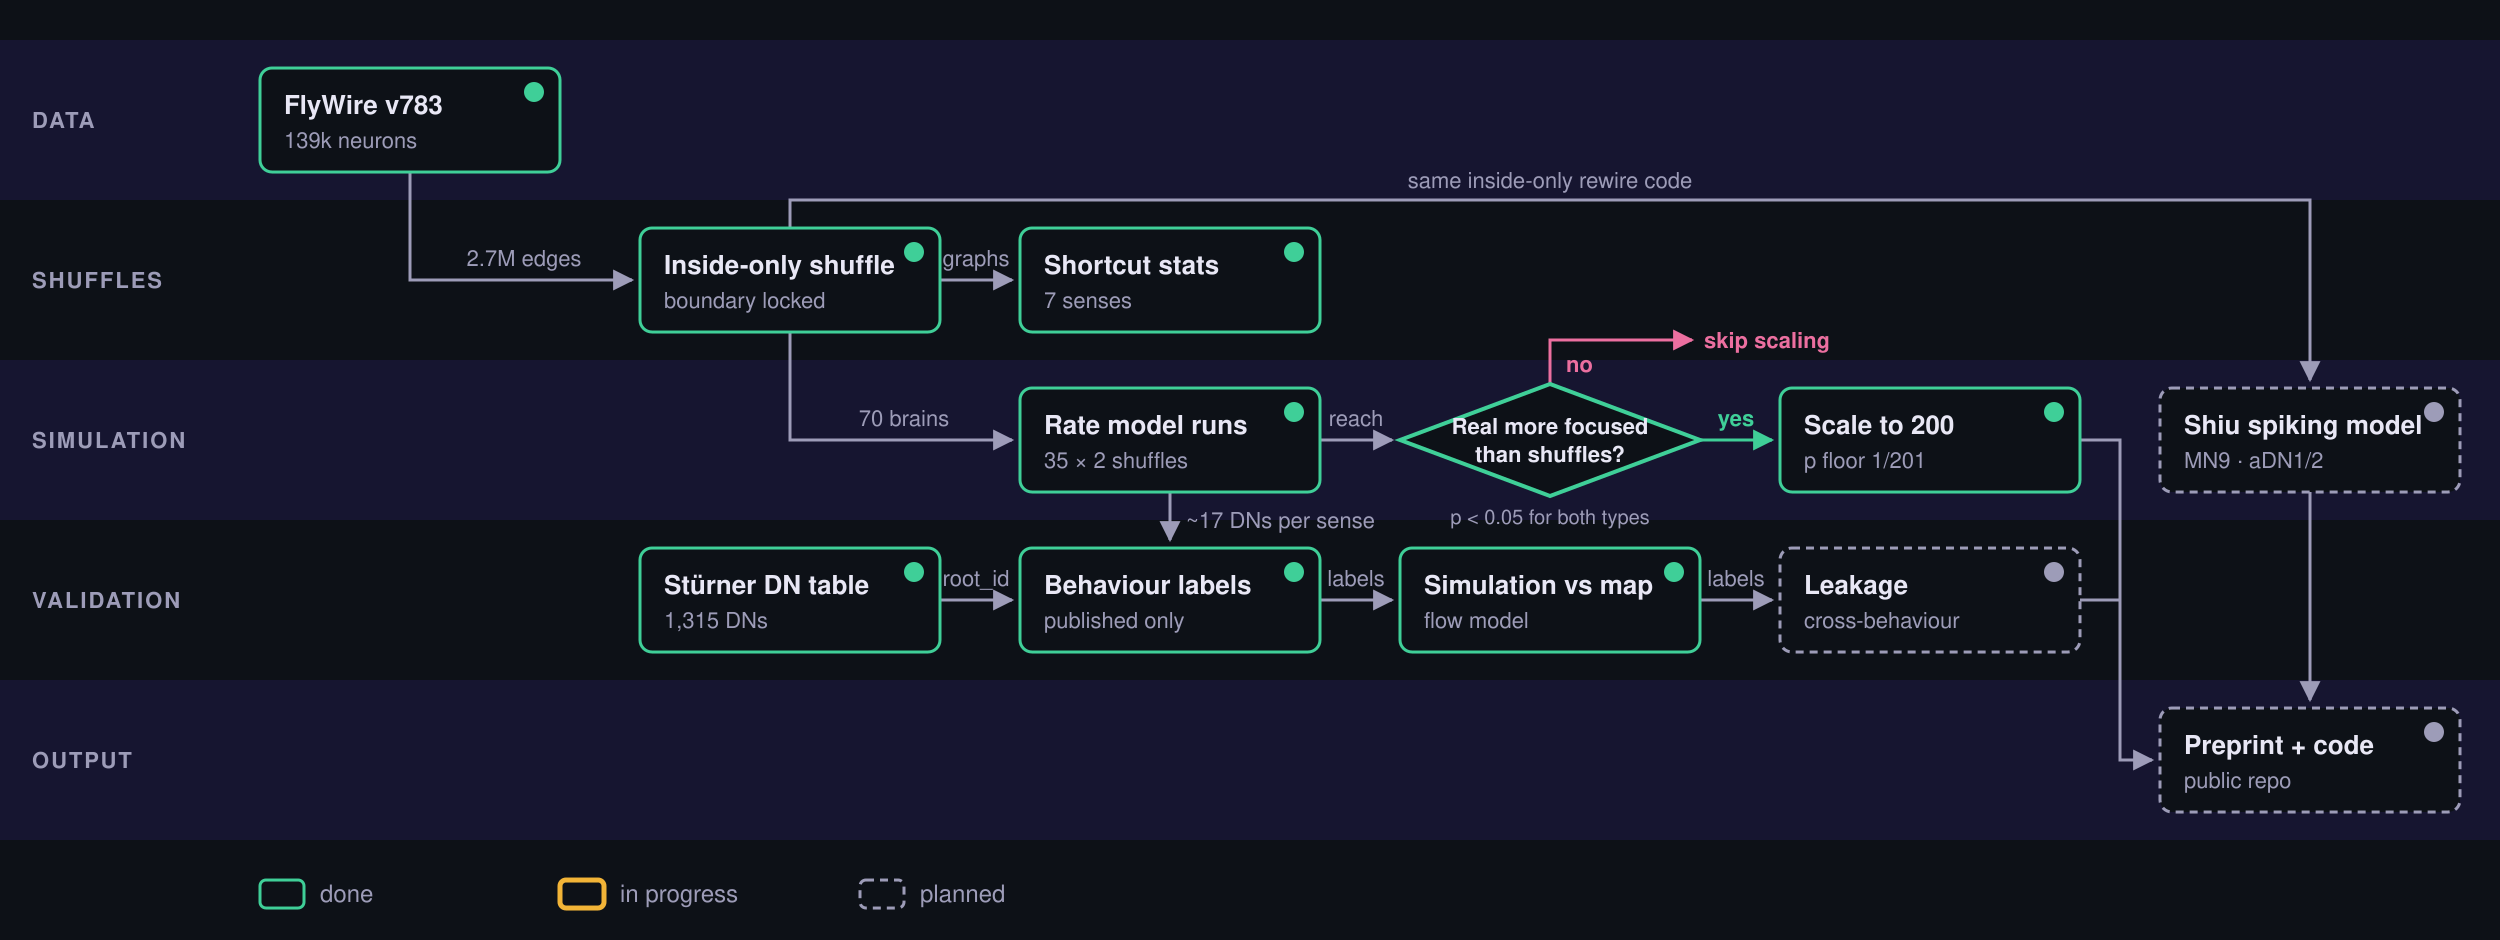
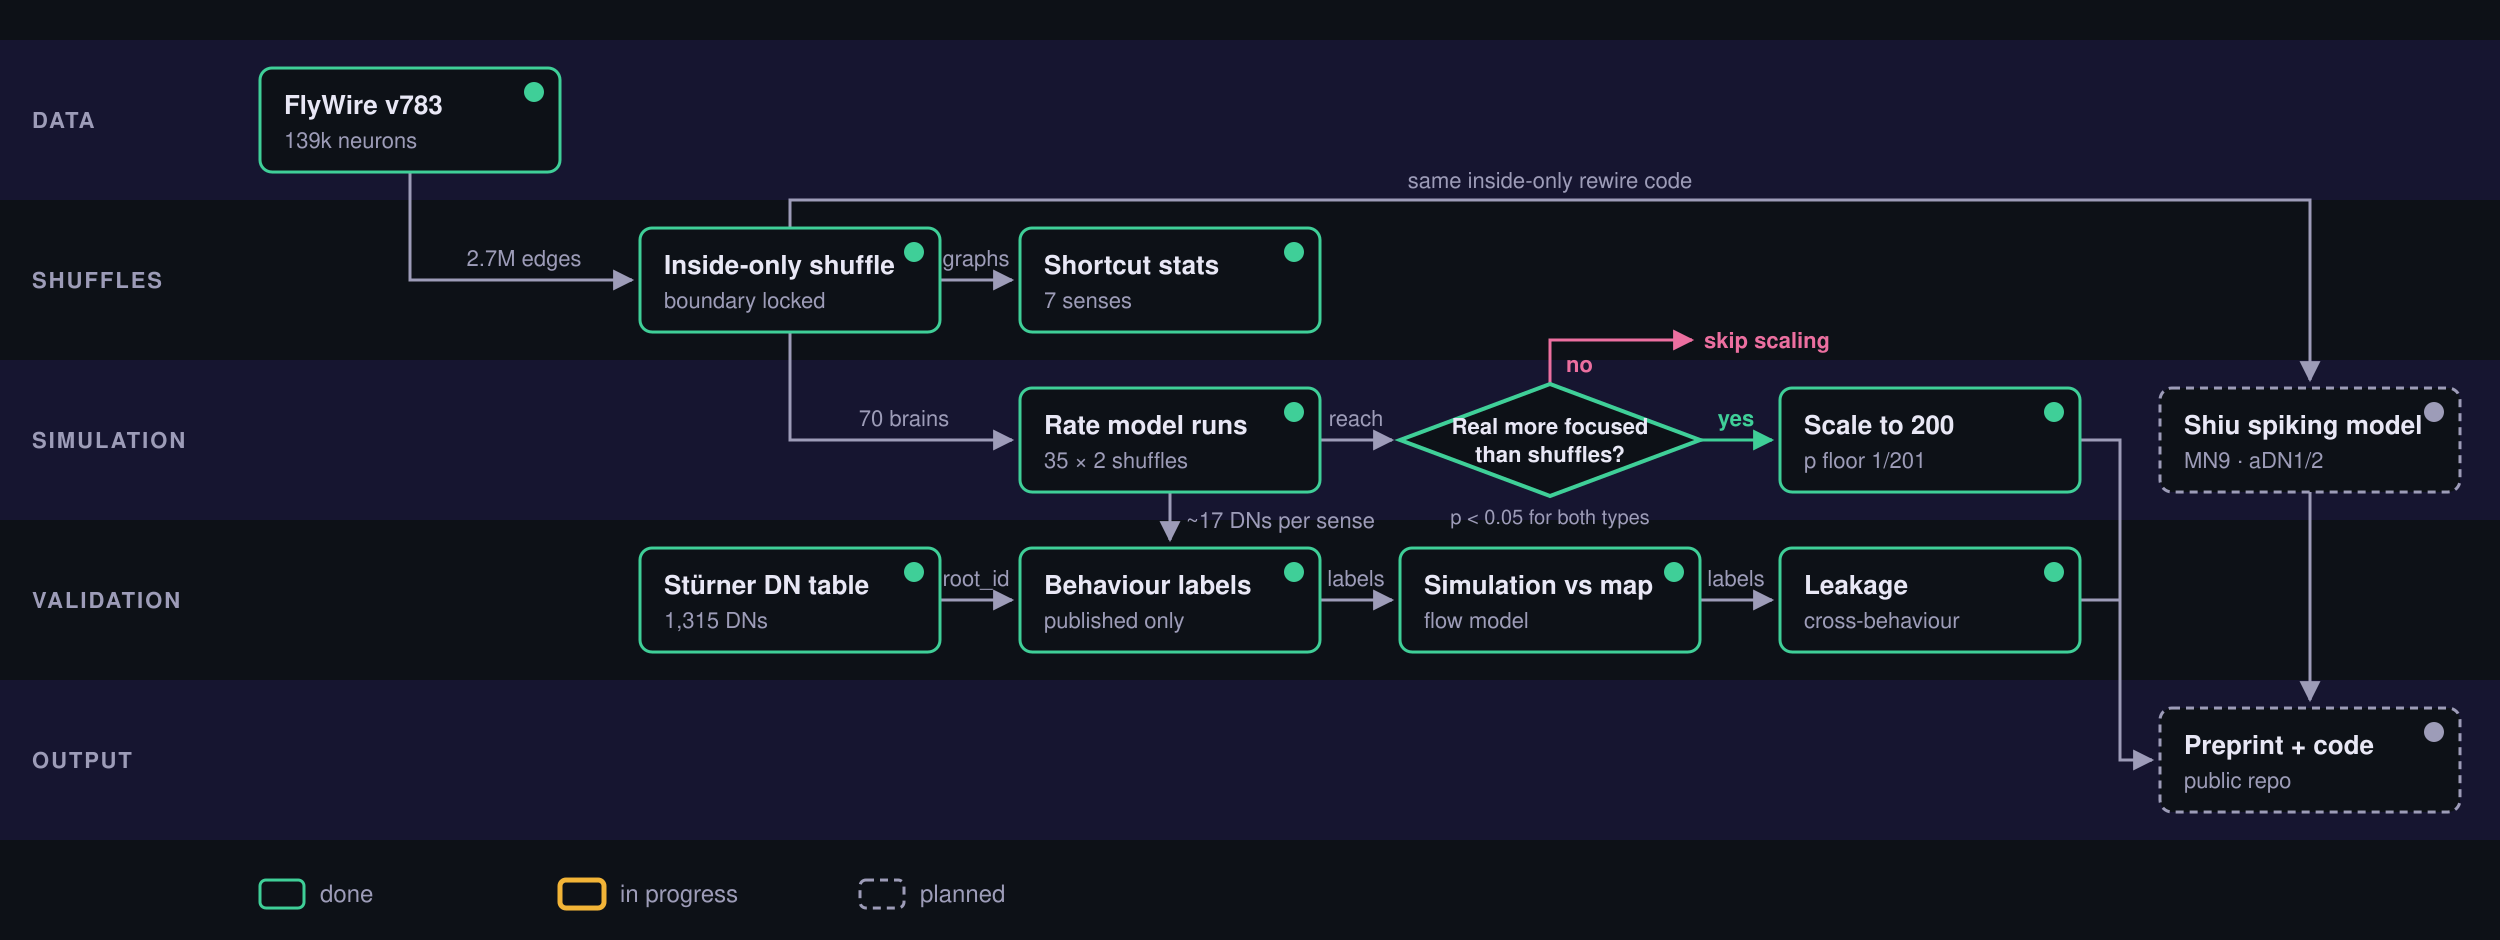
<svg xmlns="http://www.w3.org/2000/svg" viewBox="0 0 1250 470" font-family="Segoe UI, Helvetica, Arial, sans-serif">
  <rect width="1250" height="470" fill="#0d1117" />
  <defs>
    <marker id="pa" viewBox="0 0 10 10" refX="9" refY="5" markerWidth="7" markerHeight="7" orient="auto">
      <path d="M0,0L10,5L0,10z" fill="#9d9cb8" />
    </marker>
    <marker id="py" viewBox="0 0 10 10" refX="9" refY="5" markerWidth="7" markerHeight="7" orient="auto">
      <path d="M0,0L10,5L0,10z" fill="#3fcf98" />
    </marker>
    <marker id="pn" viewBox="0 0 10 10" refX="9" refY="5" markerWidth="7" markerHeight="7" orient="auto">
      <path d="M0,0L10,5L0,10z" fill="#ec6fa0" />
    </marker>
  </defs>
  <rect x="0" y="20" width="1250" height="80" fill="#161530" />
  <text x="16" y="64" font-size="11" font-weight="700" letter-spacing="1" fill="#9d9cb8">DATA</text>
  <text x="16" y="144" font-size="11" font-weight="700" letter-spacing="1" fill="#9d9cb8">SHUFFLES</text>
  <rect x="0" y="180" width="1250" height="80" fill="#161530" />
  <text x="16" y="224" font-size="11" font-weight="700" letter-spacing="1" fill="#9d9cb8">SIMULATION</text>
  <text x="16" y="304" font-size="11" font-weight="700" letter-spacing="1" fill="#9d9cb8">VALIDATION</text>
  <rect x="0" y="340" width="1250" height="80" fill="#161530" />
  <text x="16" y="384" font-size="11" font-weight="700" letter-spacing="1" fill="#9d9cb8">OUTPUT</text>
  <path d="M205,86 V140 H316" fill="none" stroke="#9d9cb8" stroke-width="1.5" marker-end="url(#pa)" />
  <text x="262" y="133" font-size="11" fill="#9d9cb8" text-anchor="middle">2.7M edges</text>
  <path d="M470,140 H506" fill="none" stroke="#9d9cb8" stroke-width="1.5" marker-end="url(#pa)" />
  <text x="488" y="133" font-size="11" fill="#9d9cb8" text-anchor="middle">graphs</text>
  <path d="M395,166 V220 H506" fill="none" stroke="#9d9cb8" stroke-width="1.5" marker-end="url(#pa)" />
  <text x="452" y="213" font-size="11" fill="#9d9cb8" text-anchor="middle">70 brains</text>
  <path d="M660,220 H696" fill="none" stroke="#9d9cb8" stroke-width="1.5" marker-end="url(#pa)" />
  <text x="678" y="213" font-size="11" fill="#9d9cb8" text-anchor="middle">reach</text>
  <path d="M850,220 H886" fill="none" stroke="#3fcf98" stroke-width="1.5" marker-end="url(#py)" />
  <text x="868" y="213" font-size="11" fill="#3fcf98" text-anchor="middle" font-weight="700">yes</text>
  <path d="M775,192 V170 H846" fill="none" stroke="#ec6fa0" stroke-width="1.5" marker-end="url(#pn)" />
  <text x="783" y="186" font-size="11" fill="#ec6fa0" text-anchor="start" font-weight="700">no</text>
  <text x="852" y="174" font-size="11" font-weight="700" fill="#ec6fa0">skip scaling</text>
  <text x="775" y="262" font-size="10" fill="#9d9cb8" text-anchor="middle">p &lt; 0.05 for both types</text>
  <path d="M585,246 V270" fill="none" stroke="#9d9cb8" stroke-width="1.5" marker-end="url(#pa)" />
  <text x="593" y="264" font-size="11" fill="#9d9cb8" text-anchor="start">~17 DNs per sense</text>
  <path d="M470,300 H506" fill="none" stroke="#9d9cb8" stroke-width="1.5" marker-end="url(#pa)" />
  <text x="488" y="293" font-size="11" fill="#9d9cb8" text-anchor="middle">root_id</text>
  <path d="M660,300 H696" fill="none" stroke="#9d9cb8" stroke-width="1.5" marker-end="url(#pa)" />
  <text x="678" y="293" font-size="11" fill="#9d9cb8" text-anchor="middle">labels</text>
  <path d="M850,300 H886" fill="none" stroke="#9d9cb8" stroke-width="1.5" marker-end="url(#pa)" />
  <text x="868" y="293" font-size="11" fill="#9d9cb8" text-anchor="middle">labels</text>
  <path d="M395,114 V100 H1155 V190" fill="none" stroke="#9d9cb8" stroke-width="1.5" marker-end="url(#pa)" />
  <text x="775" y="94" font-size="11" fill="#9d9cb8" text-anchor="middle">same inside-only rewire code</text>
  <path d="M1040,220 H1060 V380 H1076" fill="none" stroke="#9d9cb8" stroke-width="1.5" marker-end="url(#pa)" />
  <path d="M1040,300 H1060" fill="none" stroke="#9d9cb8" stroke-width="1.5" />
  <path d="M1155,246 V350" fill="none" stroke="#9d9cb8" stroke-width="1.5" marker-end="url(#pa)" />
  <g transform="translate(130,34)">
    <rect width="150" height="52" rx="6" fill="#0d1117" stroke="#3fcf98" stroke-width="1.5" />
    <circle cx="137" cy="12" r="5" fill="#3fcf98" />
    <text x="12" y="23" font-size="13" font-weight="700" fill="#e8e7f5">FlyWire v783</text>
    <text x="12" y="40" font-size="11" fill="#9d9cb8">139k neurons</text>
  </g>
  <g transform="translate(320,114)">
    <rect width="150" height="52" rx="6" fill="#0d1117" stroke="#3fcf98" stroke-width="1.5" />
    <circle cx="137" cy="12" r="5" fill="#3fcf98" />
    <text x="12" y="23" font-size="13" font-weight="700" fill="#e8e7f5">Inside-only shuffle</text>
    <text x="12" y="40" font-size="11" fill="#9d9cb8">boundary locked</text>
  </g>
  <g transform="translate(510,114)">
    <rect width="150" height="52" rx="6" fill="#0d1117" stroke="#3fcf98" stroke-width="1.5" />
    <circle cx="137" cy="12" r="5" fill="#3fcf98" />
    <text x="12" y="23" font-size="13" font-weight="700" fill="#e8e7f5">Shortcut stats</text>
    <text x="12" y="40" font-size="11" fill="#9d9cb8">7 senses</text>
  </g>
  <g transform="translate(510,194)">
    <rect width="150" height="52" rx="6" fill="#0d1117" stroke="#3fcf98" stroke-width="1.5" />
    <circle cx="137" cy="12" r="5" fill="#3fcf98" />
    <text x="12" y="23" font-size="13" font-weight="700" fill="#e8e7f5">Rate model runs</text>
    <text x="12" y="40" font-size="11" fill="#9d9cb8">35 × 2 shuffles</text>
  </g>
  <g transform="translate(775,220)">
    <polygon points="0,-28 75,0 0,28 -75,0" fill="#0d1117" stroke="#3fcf98" stroke-width="2" />
    <text x="0" y="-3" font-size="11" font-weight="700" fill="#e8e7f5" text-anchor="middle">Real more focused</text>
    <text x="0" y="11" font-size="11" font-weight="700" fill="#e8e7f5" text-anchor="middle">than shuffles?</text>
  </g>
  <g transform="translate(890,194)">
    <rect width="150" height="52" rx="6" fill="#0d1117" stroke="#3fcf98" stroke-width="1.5" />
    <circle cx="137" cy="12" r="5" fill="#3fcf98" />
    <text x="12" y="23" font-size="13" font-weight="700" fill="#e8e7f5">Scale to 200</text>
    <text x="12" y="40" font-size="11" fill="#9d9cb8">p floor 1/201</text>
  </g>
  <g transform="translate(1080,194)">
    <rect width="150" height="52" rx="6" fill="#0d1117" stroke="#9d9cb8" stroke-width="1.5" stroke-dasharray="4 3" />
    <circle cx="137" cy="12" r="5" fill="#9d9cb8" />
    <text x="12" y="23" font-size="13" font-weight="700" fill="#e8e7f5">Shiu spiking model</text>
    <text x="12" y="40" font-size="11" fill="#9d9cb8">MN9 · aDN1/2</text>
  </g>
  <g transform="translate(320,274)">
    <rect width="150" height="52" rx="6" fill="#0d1117" stroke="#3fcf98" stroke-width="1.5" />
    <circle cx="137" cy="12" r="5" fill="#3fcf98" />
    <text x="12" y="23" font-size="13" font-weight="700" fill="#e8e7f5">Stürner DN table</text>
    <text x="12" y="40" font-size="11" fill="#9d9cb8">1,315 DNs</text>
  </g>
  <g transform="translate(510,274)">
    <rect width="150" height="52" rx="6" fill="#0d1117" stroke="#3fcf98" stroke-width="1.5" />
    <circle cx="137" cy="12" r="5" fill="#3fcf98" />
    <text x="12" y="23" font-size="13" font-weight="700" fill="#e8e7f5">Behaviour labels</text>
    <text x="12" y="40" font-size="11" fill="#9d9cb8">published only</text>
  </g>
  <g transform="translate(700,274)">
    <rect width="150" height="52" rx="6" fill="#0d1117" stroke="#3fcf98" stroke-width="1.5" />
    <circle cx="137" cy="12" r="5" fill="#3fcf98" />
    <text x="12" y="23" font-size="13" font-weight="700" fill="#e8e7f5">Simulation vs map</text>
    <text x="12" y="40" font-size="11" fill="#9d9cb8">flow model</text>
  </g>
  <g transform="translate(890,274)">
-     <rect width="150" height="52" rx="6" fill="#0d1117" stroke="#9d9cb8" stroke-width="1.5" stroke-dasharray="4 3" />
-     <circle cx="137" cy="12" r="5" fill="#9d9cb8" />
+     <rect width="150" height="52" rx="6" fill="#0d1117" stroke="#3fcf98" stroke-width="1.5" />
+     <circle cx="137" cy="12" r="5" fill="#3fcf98" />
    <text x="12" y="23" font-size="13" font-weight="700" fill="#e8e7f5">Leakage</text>
    <text x="12" y="40" font-size="11" fill="#9d9cb8">cross-behaviour</text>
  </g>
  <g transform="translate(1080,354)">
    <rect width="150" height="52" rx="6" fill="#0d1117" stroke="#9d9cb8" stroke-width="1.5" stroke-dasharray="4 3" />
    <circle cx="137" cy="12" r="5" fill="#9d9cb8" />
    <text x="12" y="23" font-size="13" font-weight="700" fill="#e8e7f5">Preprint + code</text>
    <text x="12" y="40" font-size="11" fill="#9d9cb8">public repo</text>
  </g>
  <rect x="130" y="440" width="22" height="14" rx="3" fill="#0d1117" stroke="#3fcf98" stroke-width="1.5" />
  <text x="160" y="451" font-size="12" fill="#9d9cb8">done</text>
  <rect x="280" y="440" width="22" height="14" rx="3" fill="#0d1117" stroke="#f2b437" stroke-width="2.5" />
  <text x="310" y="451" font-size="12" fill="#9d9cb8">in progress</text>
  <rect x="430" y="440" width="22" height="14" rx="3" fill="#0d1117" stroke="#9d9cb8" stroke-width="1.5" stroke-dasharray="4 3" />
  <text x="460" y="451" font-size="12" fill="#9d9cb8">planned</text>
</svg>
